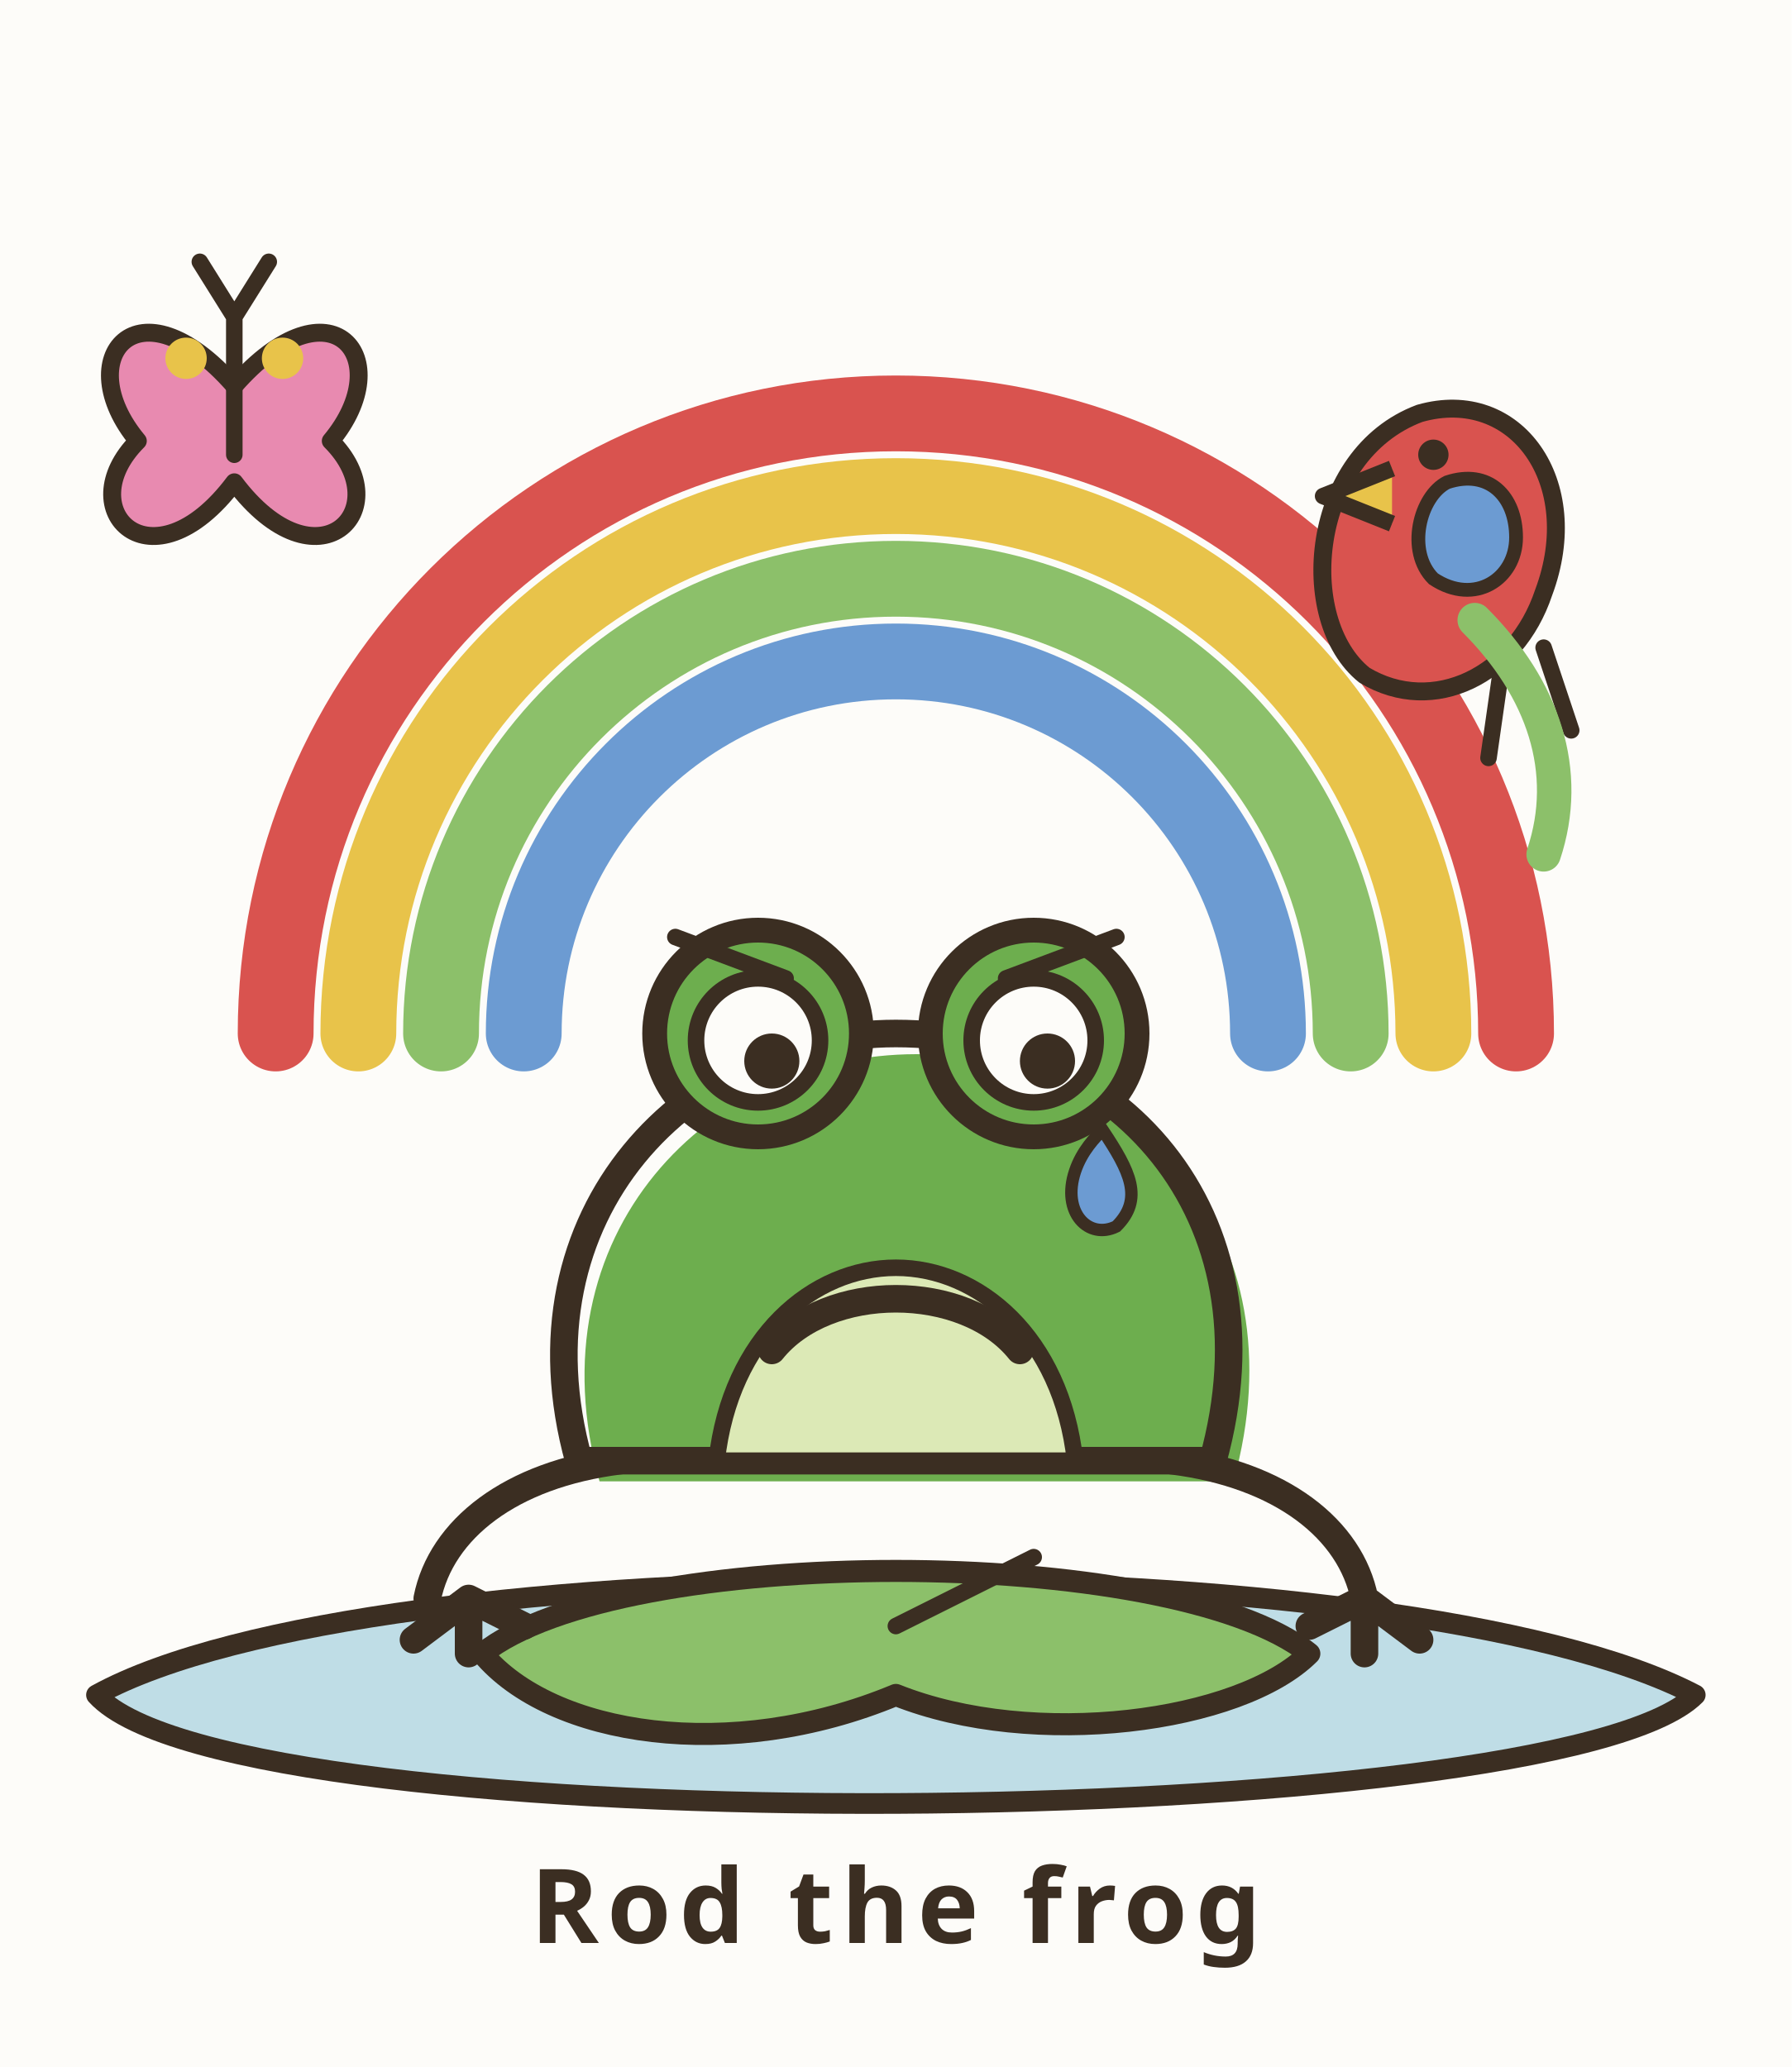
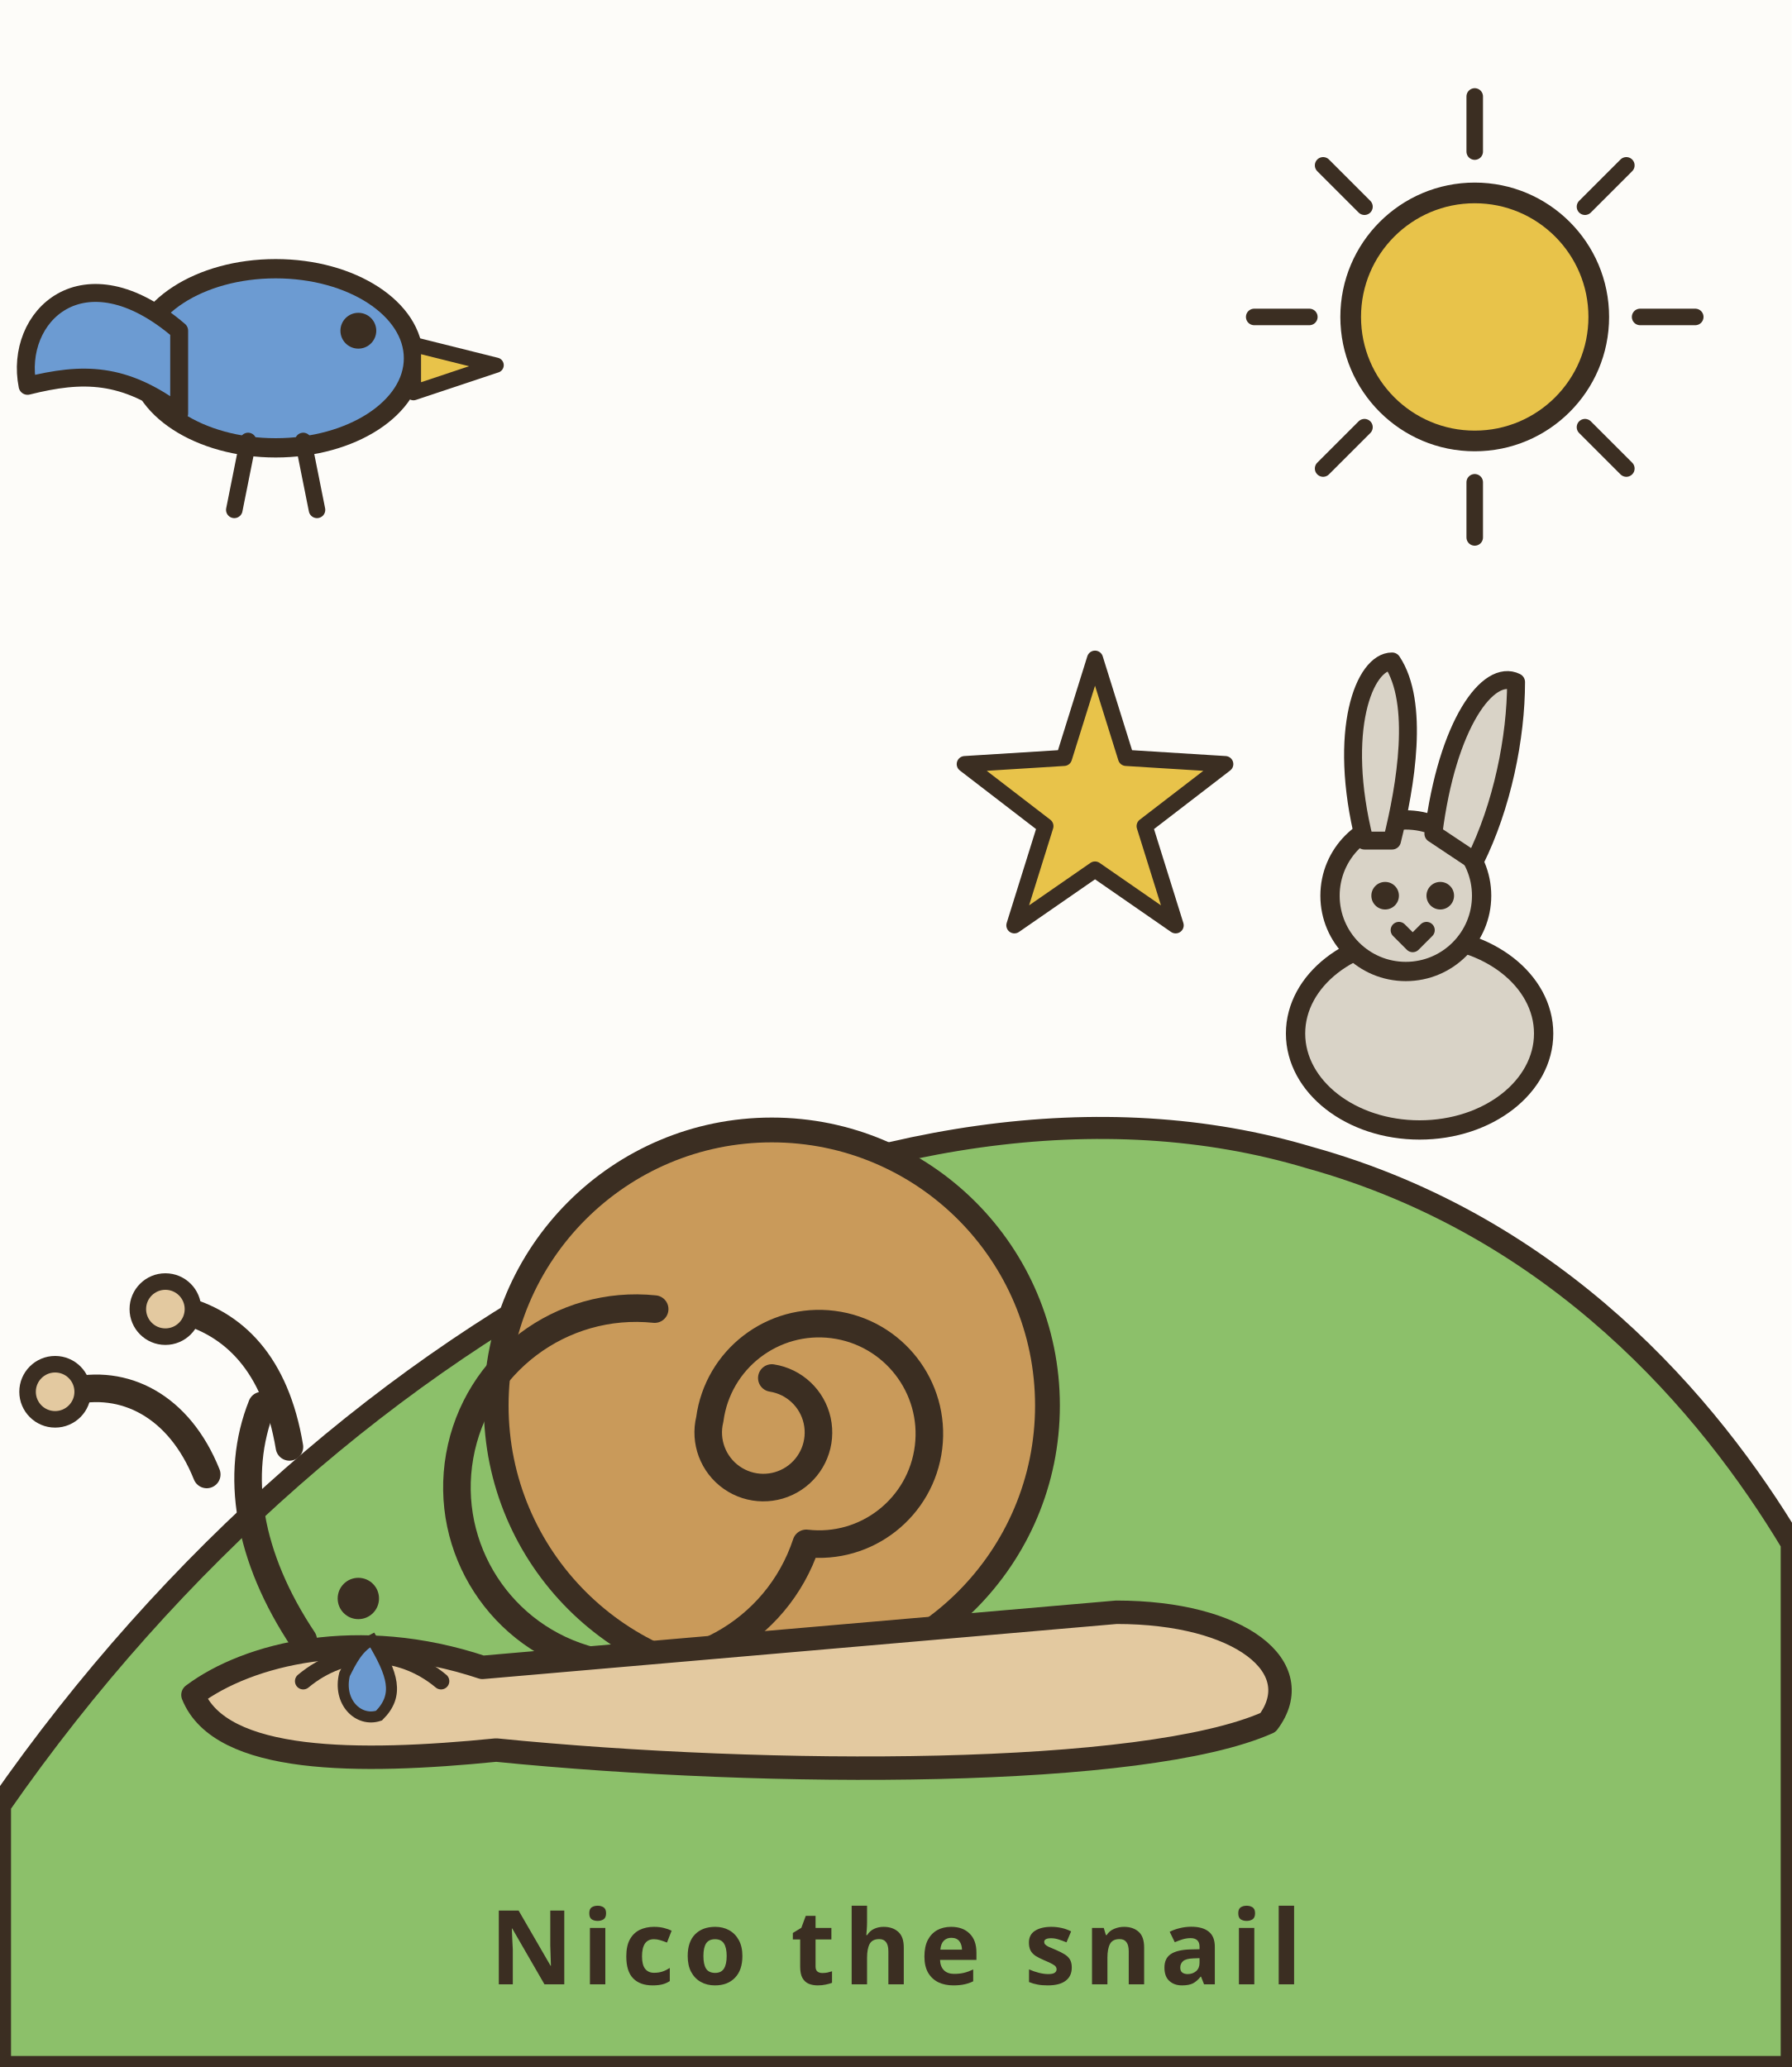
- <svg xmlns="http://www.w3.org/2000/svg" viewBox="0 0 260 300" role="img" aria-label="A child's crayon drawing of Rod the frog, a sad green frog on a lily pad, with a butterfly, a parrot and a rainbow behind him" font-family="Karla, system-ui, sans-serif">
+ <svg xmlns="http://www.w3.org/2000/svg" viewBox="0 0 260 300" role="img" aria-label="A child's crayon drawing of Nico the snail: a sad brown snail on a green hill, with a bird, a rabbit and a wizard's star behind him" font-family="Karla, system-ui, sans-serif">
  <defs>
    <style>
    .c{fill:none;stroke:#3B2E22;stroke-width:4;stroke-linecap:round;stroke-linejoin:round}
    .thin{fill:none;stroke:#3B2E22;stroke-width:2.4;stroke-linecap:round;stroke-linejoin:round}
  </style>
  </defs>
  <rect width="260" height="300" fill="#FDFCF9" />
-   <g fill="none" stroke-width="11" stroke-linecap="round">
-     <path d="M40 150 a 90 90 0 0 1 180 0" stroke="#D9534F" />
-     <path d="M52 150 a 78 78 0 0 1 156 0" stroke="#E8C34A" />
-     <path d="M64 150 a 66 66 0 0 1 132 0" stroke="#8CC06A" />
-     <path d="M76 150 a 54 54 0 0 1 108 0" stroke="#6C9BD2" />
+   <circle cx="214" cy="46" r="18" fill="#E8C34A" stroke="#3B2E22" stroke-width="3" />
+   <path d="M214 14 v8 M214 70 v8 M182 46 h8 M238 46 h8 M192 24 l6 6 M236 68 l-6 -6 M236 24 l-6 6 M192 68 l6 -6" class="thin" />
+   <path d="M0 262 C 50 190, 130 150, 190 168 C 226 178, 248 204, 260 224 V300 H0 z" fill="#8CC06A" stroke="#3B2E22" stroke-width="3.2" stroke-linejoin="round" />
+   <path d="M176 160 l5 -16 l5 16 l16 1 l-13 10 l5 16 l-13 -9 l-13 9 l5 -16 l-13 -10 z" fill="#E8C34A" stroke="#3B2E22" stroke-width="2.6" stroke-linejoin="round" transform="translate(-4 -34) scale(.9)" />
+   <g transform="translate(40 52)">
+     <ellipse cx="0" cy="0" rx="20" ry="13" fill="#6C9BD2" stroke="#3B2E22" stroke-width="2.8" />
+     <path d="M-14 -4 c-14 -12 -24 -2 -22 8 c8 -2 14 -2 22 4 z" fill="#6C9BD2" stroke="#3B2E22" stroke-width="2.6" stroke-linejoin="round" />
+     <circle cx="12" cy="-4" r="2.6" fill="#3B2E22" />
+     <path d="M20 -2 l12 3 l-12 4 z" fill="#E8C34A" stroke="#3B2E22" stroke-width="2.2" stroke-linejoin="round" />
+     <path d="M-4 12 l-2 10 M4 12 l2 10" class="thin" />
  </g>
-   <path d="M14 246 c 40 -22, 190 -22, 232 0 c -20 20, -212 22, -232 0 z" fill="#BFDDE6" stroke="#3B2E22" stroke-width="3" stroke-linejoin="round" />
-   <path d="M70 240 c 20 -16, 100 -16, 120 0 c -10 10, -40 14, -60 6 c -24 10, -50 6, -60 -6 z" fill="#8CC06A" stroke="#3B2E22" stroke-width="3.2" stroke-linejoin="round" />
-   <path d="M130 236 l 20 -10" class="thin" />
-   <path d="M84 212 c -10 -36, 16 -62, 46 -62 c 32 0, 56 26, 46 62 z" fill="#6DAE4E" transform="translate(3 3)" />
-   <path d="M84 212 c -10 -36, 16 -62, 46 -62 c 32 0, 56 26, 46 62 z" class="c" />
-   <path d="M104 212 c 2 -18, 14 -28, 26 -28 c 12 0, 24 10, 26 28 z" fill="#DCE9B6" stroke="#3B2E22" stroke-width="2.4" />
-   <circle cx="110" cy="150" r="15" fill="#6DAE4E" stroke="#3B2E22" stroke-width="3.6" />
-   <circle cx="150" cy="150" r="15" fill="#6DAE4E" stroke="#3B2E22" stroke-width="3.6" />
-   <circle cx="110" cy="151" r="9" fill="#FDFCF9" stroke="#3B2E22" stroke-width="2.4" />
-   <circle cx="150" cy="151" r="9" fill="#FDFCF9" stroke="#3B2E22" stroke-width="2.4" />
-   <circle cx="112" cy="154" r="4" fill="#3B2E22" />
-   <circle cx="152" cy="154" r="4" fill="#3B2E22" />
-   <path d="M98 136 l 16 6 M162 136 l -16 6" class="thin" />
-   <path d="M112 196 c 8 -10, 28 -10, 36 0" class="c" />
-   <path d="M160 164 c 4 6, 6 10, 2 14 c -4 2, -8 -2, -6 -8 c 1 -3, 3 -5, 4 -6 z" fill="#6C9BD2" stroke="#3B2E22" stroke-width="1.8" />
-   <path d="M90 212 c -16 2, -26 10, -28 20 M68 232 l-8 6 M68 232 l0 8 M68 232 l8 4" class="c" />
-   <path d="M170 212 c 16 2, 26 10, 28 20 M198 232 l8 6 M198 232 l0 8 M198 232 l-8 4" class="c" />
-   <g transform="translate(34 44)">
-     <path d="M0 12 c -14 -16, -24 -4, -14 8 c -10 10, 2 22, 14 6 c 12 16, 24 4, 14 -6 c 10 -12, 0 -24, -14 -8 z" fill="#E88AB0" stroke="#3B2E22" stroke-width="2.6" stroke-linejoin="round" />
-     <circle cx="-7" cy="8" r="3" fill="#E8C34A" />
-     <circle cx="7" cy="8" r="3" fill="#E8C34A" />
-     <path d="M0 2 v 20 M0 2 l-5 -8 M0 2 l5 -8" class="thin" />
+   <g transform="translate(206 138)">
+     <ellipse cx="0" cy="12" rx="18" ry="14" fill="#D9D3C7" stroke="#3B2E22" stroke-width="2.8" />
+     <circle cx="-2" cy="-8" r="11" fill="#D9D3C7" stroke="#3B2E22" stroke-width="2.8" />
+     <path d="M-8 -16 c-4 -16 0 -26 4 -26 c4 6 2 18 0 26 z" fill="#D9D3C7" stroke="#3B2E22" stroke-width="2.6" stroke-linejoin="round" />
+     <path d="M2 -17 c2 -16 8 -24 12 -22 c0 8 -2 18 -6 26 z" fill="#D9D3C7" stroke="#3B2E22" stroke-width="2.6" stroke-linejoin="round" />
+     <circle cx="-5" cy="-8" r="2" fill="#3B2E22" />
+     <circle cx="3" cy="-8" r="2" fill="#3B2E22" />
+     <path d="M-3 -3 l2 2 l2 -2" class="thin" />
  </g>
-   <g transform="translate(206 60)">
-     <path d="M0 0 c 14 -4, 24 10, 18 26 c -4 12, -16 18, -26 12 c -10 -8, -8 -32, 8 -38 z" fill="#D9534F" stroke="#3B2E22" stroke-width="2.6" stroke-linejoin="round" />
-     <path d="M4 10 c 6 -2, 10 2, 10 8 c 0 6, -6 10, -12 6 c -4 -4, -2 -12, 2 -14 z" fill="#6C9BD2" stroke="#3B2E22" stroke-width="2" />
-     <path d="M-4 8 l -10 4 l 10 4" fill="#E8C34A" stroke="#3B2E22" stroke-width="2.4" stroke-linejoin="round" />
-     <circle cx="2" cy="6" r="2.2" fill="#3B2E22" />
-     <path d="M12 36 l -2 14 M18 34 l 4 12" class="thin" />
-     <path d="M8 30 c 10 10, 14 22, 10 34" fill="none" stroke="#8CC06A" stroke-width="5" stroke-linecap="round" />
-   </g>
-   <text x="130" y="282" text-anchor="middle" font-size="15" font-weight="700" fill="#3B2E22" letter-spacing=".08em">Rod the frog</text>
+   <circle cx="112" cy="204" r="40" fill="#C99A5A" stroke="#3B2E22" stroke-width="3.6" />
+   <path d="M112 204 m0 -4 a8 8 0 1 1 -9 6 a16 16 0 1 1 14 18 a26 26 0 1 1 -22 -34" class="c" />
+   <path d="M70 242 c -18 -6 -34 -2 -42 4 c 4 10 24 10 44 8 c 40 4 94 4 112 -4 c 6 -8 -4 -16 -22 -16 z" fill="#E3C9A0" stroke="#3B2E22" stroke-width="3.4" stroke-linejoin="round" />
+   <path d="M44 238 c -8 -12 -10 -24 -6 -34" class="c" />
+   <path d="M30 214 c -4 -10 -12 -14 -20 -12" class="c" />
+   <circle cx="8" cy="202" r="4" fill="#E3C9A0" stroke="#3B2E22" stroke-width="2.4" />
+   <path d="M42 210 c -2 -12 -8 -18 -16 -20" class="c" />
+   <circle cx="24" cy="190" r="4" fill="#E3C9A0" stroke="#3B2E22" stroke-width="2.4" />
+   <circle cx="52" cy="232" r="3" fill="#3B2E22" />
+   <path d="M44 244 c 6 -5 14 -5 20 0" class="thin" />
+   <path d="M54 238 c 3 5 4 8 1 11 c -3 1 -6 -2 -5 -6 c 1 -2 2 -4 4 -5 z" fill="#6C9BD2" stroke="#3B2E22" stroke-width="1.6" />
+   <text x="130" y="288" text-anchor="middle" font-size="15" font-weight="700" fill="#3B2E22" letter-spacing=".08em">Nico the snail</text>
</svg>
